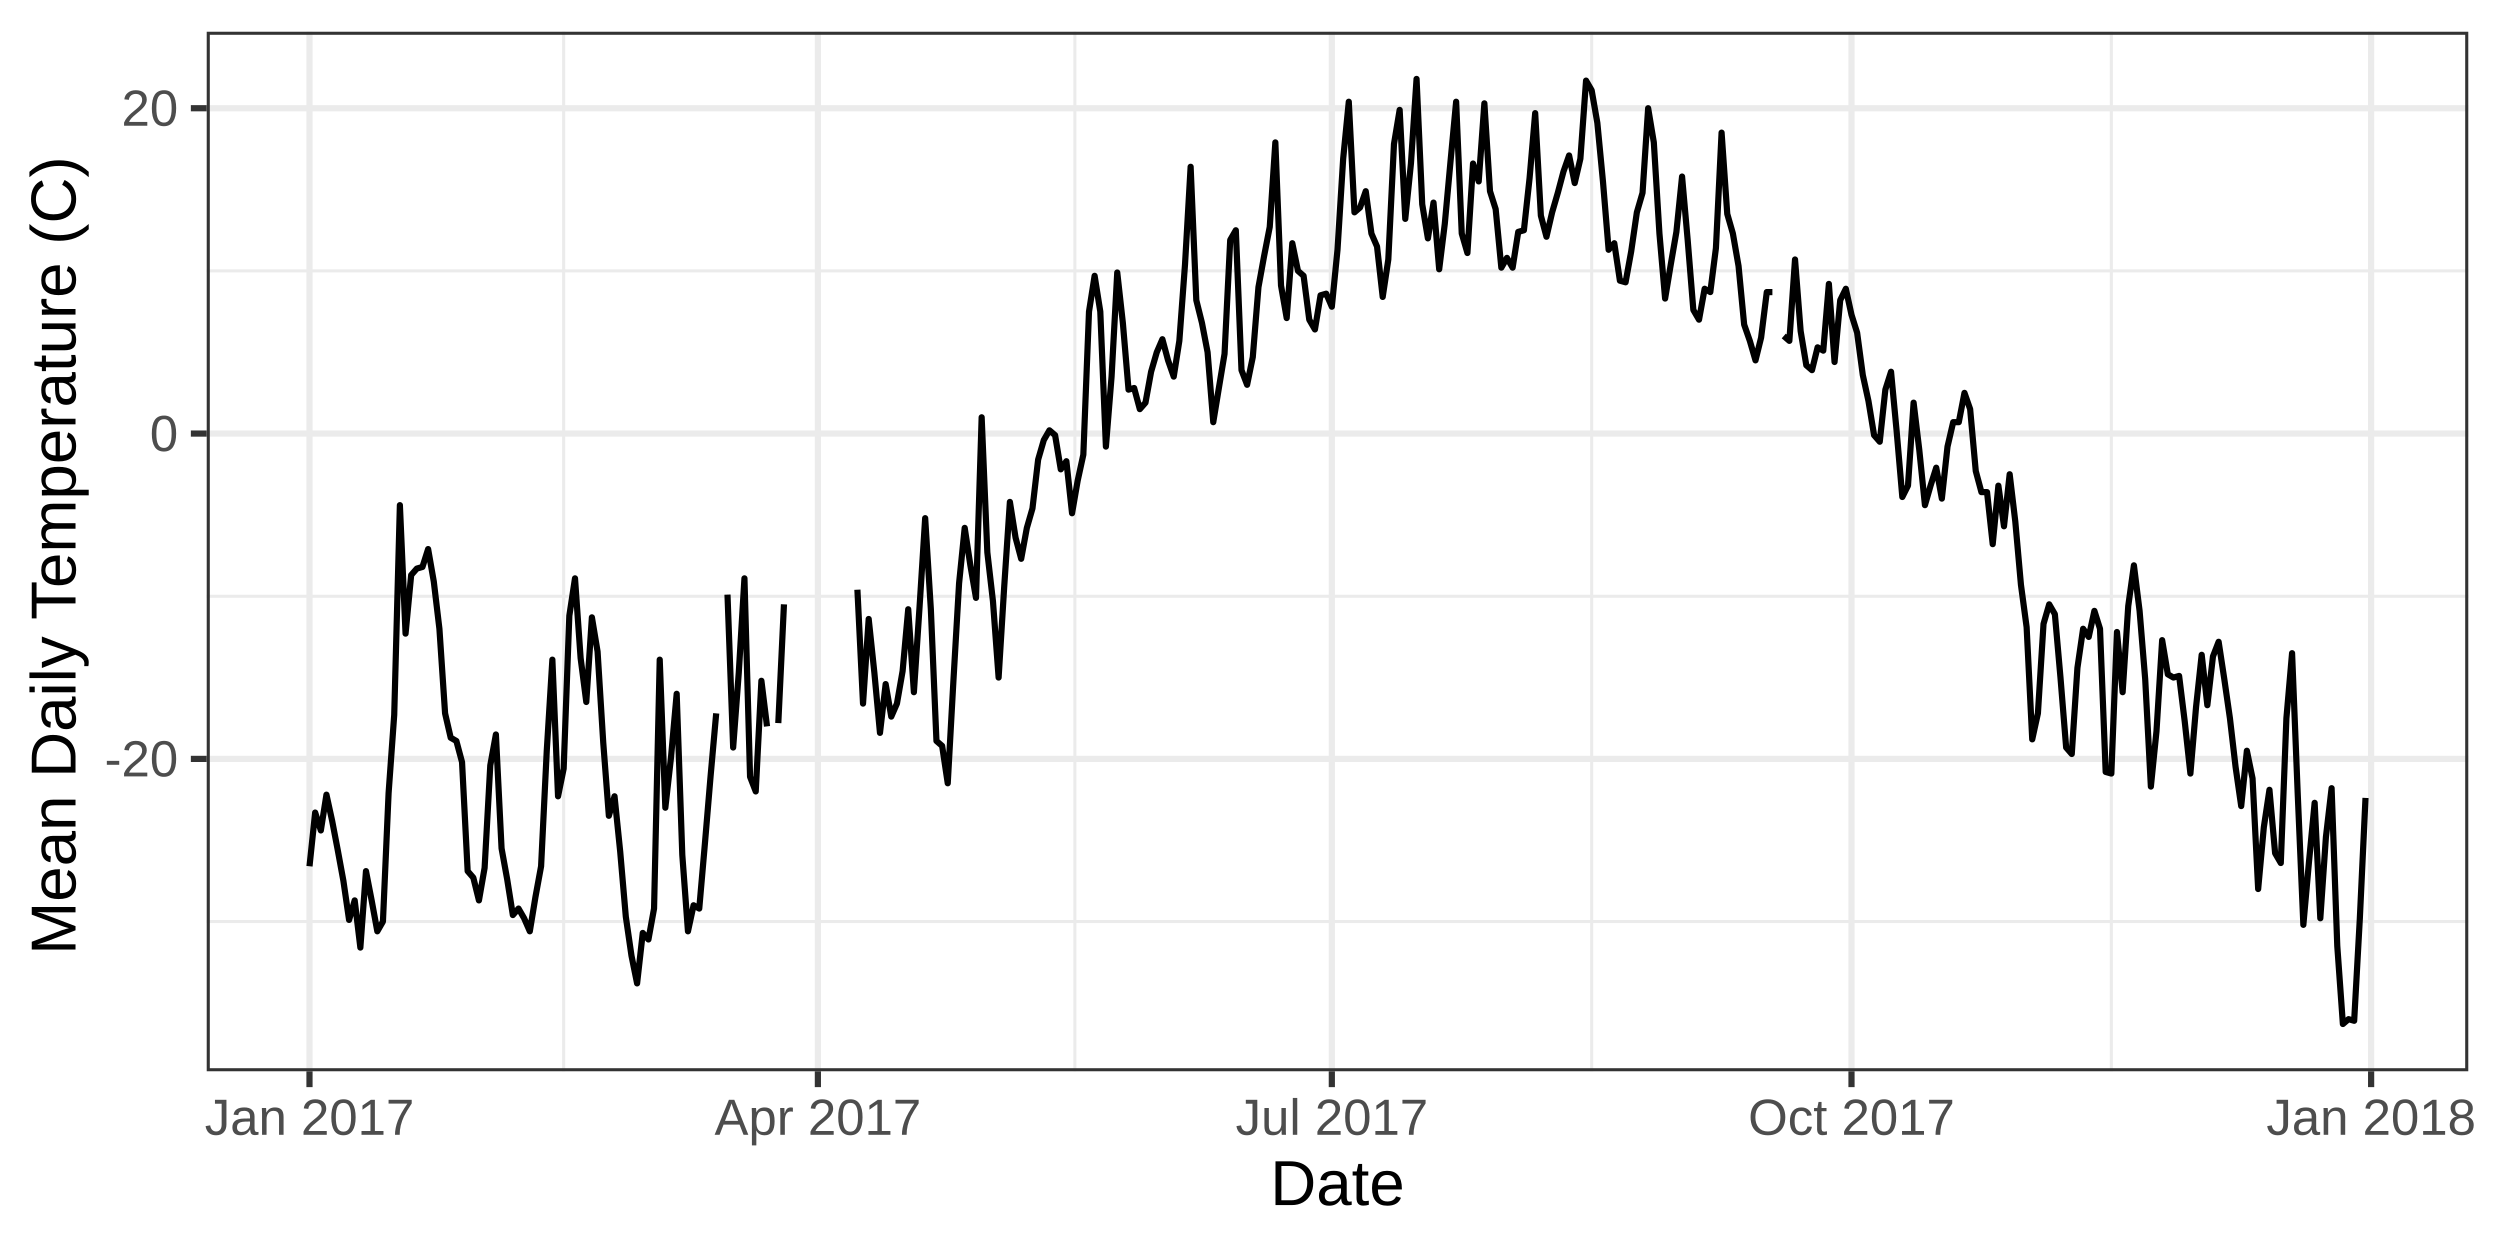
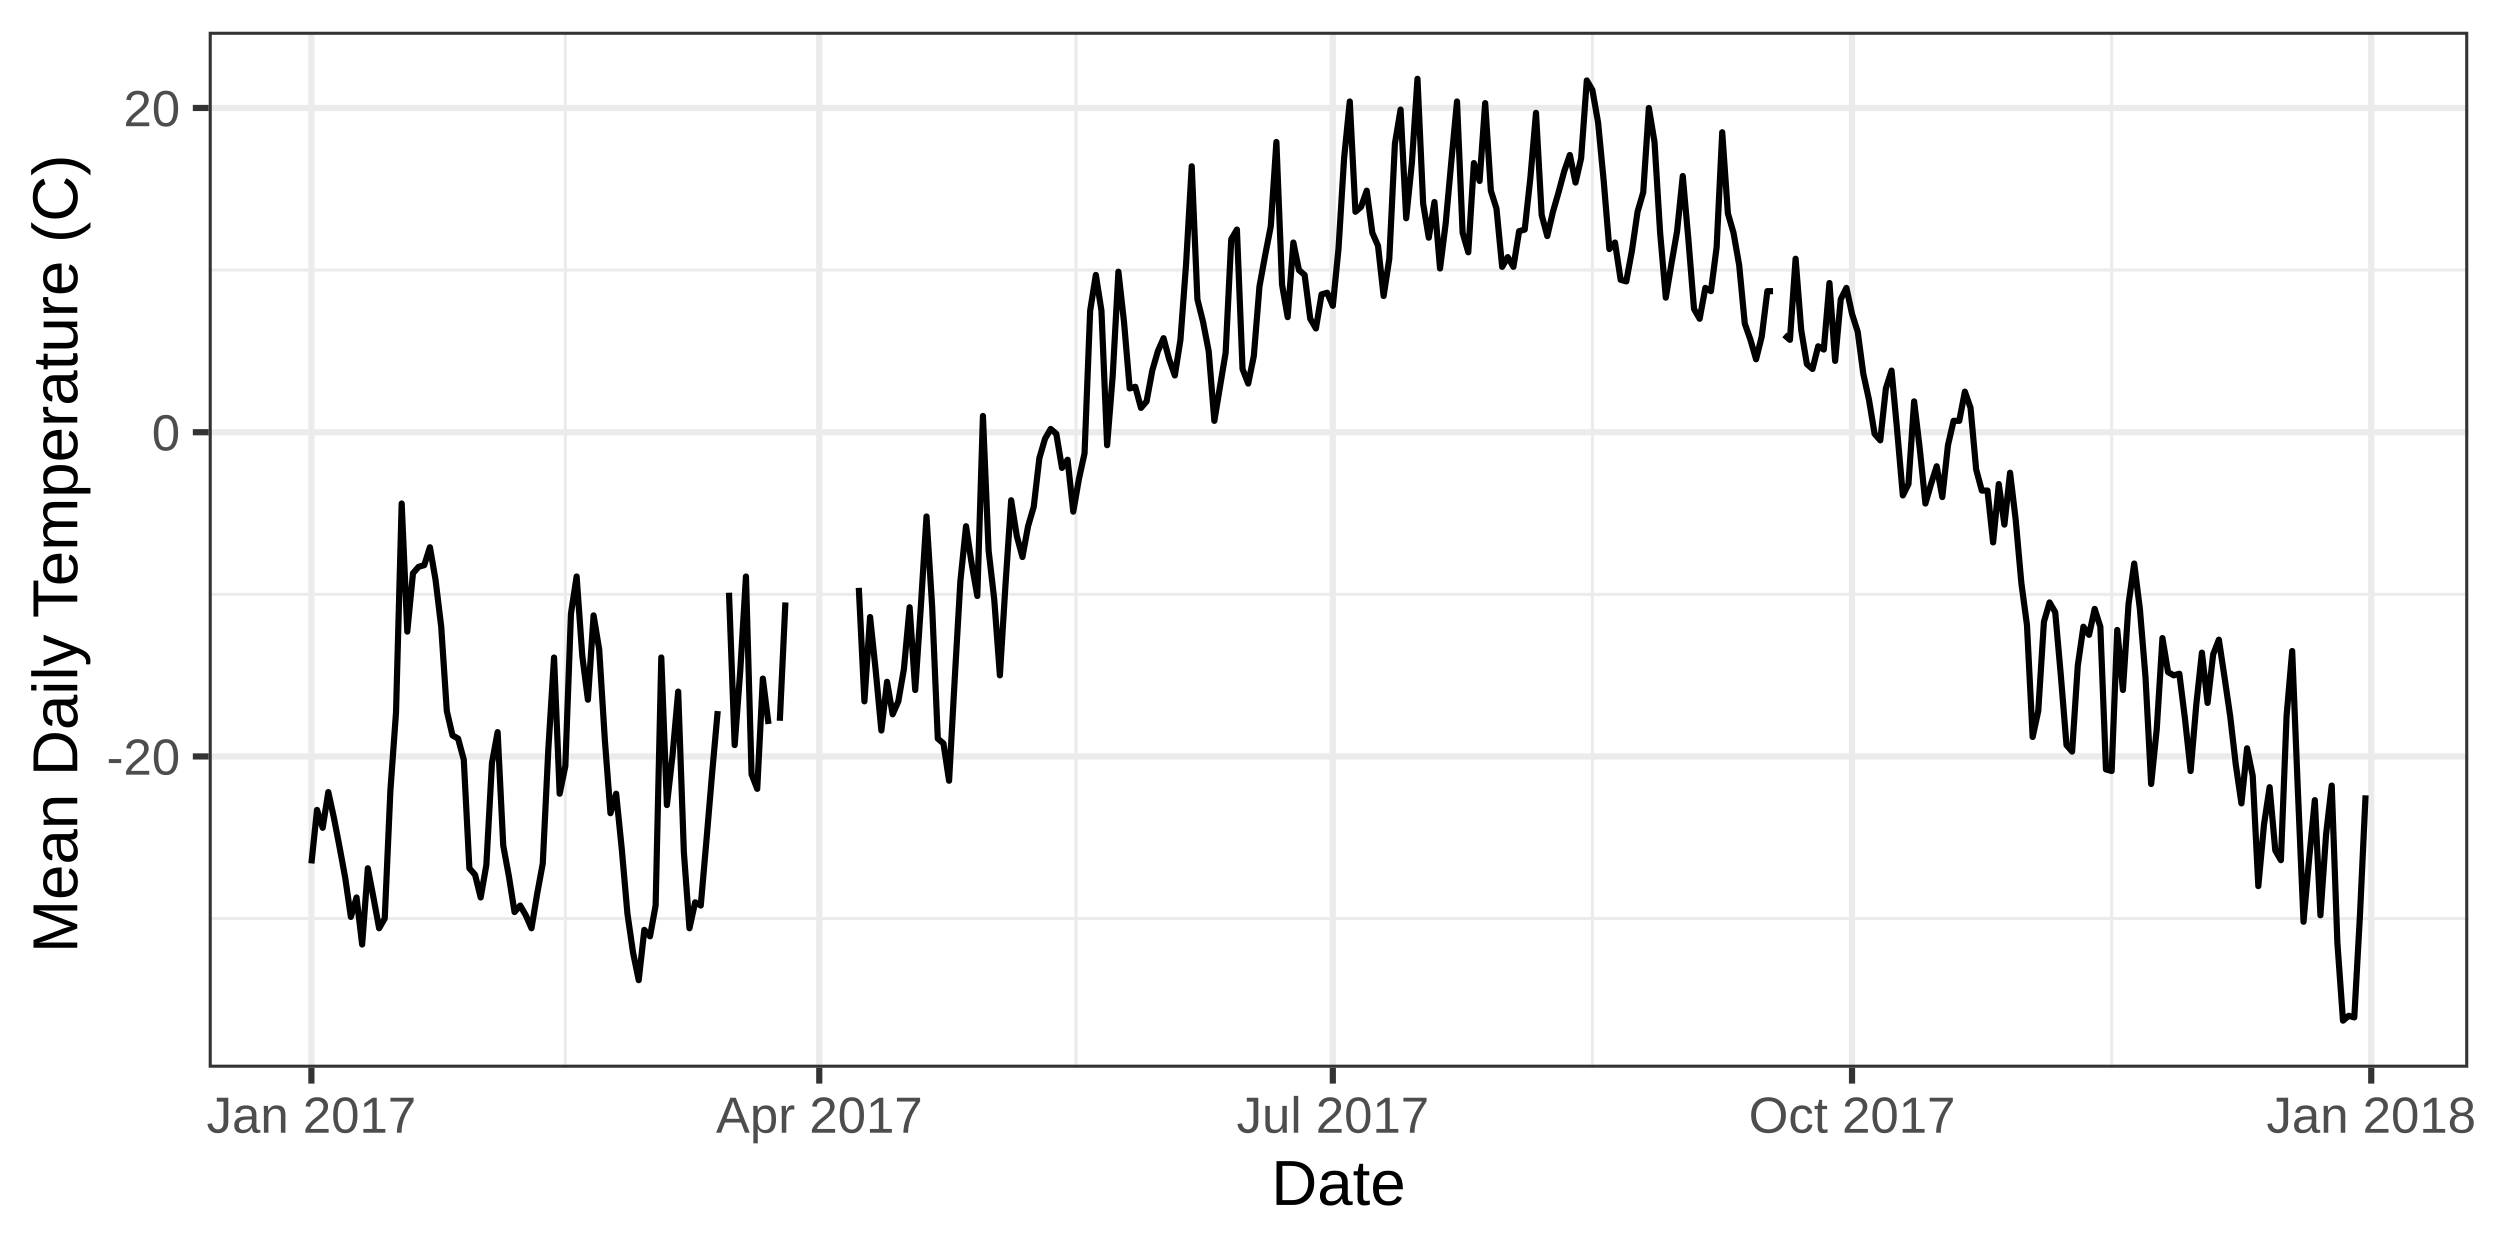
<svg xmlns="http://www.w3.org/2000/svg" viewBox="0 0 432.00 216.00">
  <defs>
    <style type="text/css">
    line, polyline, polygon, path, rect, circle {
      fill: none;
      stroke: #000000;
      stroke-linecap: round;
      stroke-linejoin: round;
      stroke-miterlimit: 10.00;
    }
  </style>
  </defs>
  <rect width="100%" height="100%" style="stroke: none; fill: #FFFFFF;" />
-   <rect x="0.00" y="0.00" width="432.00" height="216.00" style="stroke-width: 1.07; stroke: #FFFFFF; fill: #FFFFFF;" />
+   <rect x="0.00" y="0" width="432.00" height="216.00" style="stroke-width: 1.07; stroke: #FFFFFF; fill: #FFFFFF;" />
  <defs>
-     <clipPath id="cpMzUuNzJ8NDI2LjUyfDE4NS4xMnw1LjQ4">
-       <rect x="35.72" y="5.48" width="390.80" height="179.64" />
+     <clipPath id="cpMzYuMDZ8NDI2LjUyfDE4NC41MXw1LjQ4">
+       <rect x="36.06" y="5.48" width="390.46" height="179.03" />
    </clipPath>
  </defs>
-   <rect x="35.72" y="5.48" width="390.80" height="179.64" style="stroke-width: 1.07; stroke: none; fill: #FFFFFF;" clip-path="url(#cpMzUuNzJ8NDI2LjUyfDE4NS4xMnw1LjQ4)" />
-   <polyline points="35.72,159.24 426.52,159.24 " style="stroke-width: 0.53; stroke: #EBEBEB; stroke-linecap: butt;" clip-path="url(#cpMzUuNzJ8NDI2LjUyfDE4NS4xMnw1LjQ4)" />
-   <polyline points="35.72,103.03 426.52,103.03 " style="stroke-width: 0.53; stroke: #EBEBEB; stroke-linecap: butt;" clip-path="url(#cpMzUuNzJ8NDI2LjUyfDE4NS4xMnw1LjQ4)" />
-   <polyline points="35.72,46.81 426.52,46.81 " style="stroke-width: 0.53; stroke: #EBEBEB; stroke-linecap: butt;" clip-path="url(#cpMzUuNzJ8NDI2LjUyfDE4NS4xMnw1LjQ4)" />
-   <polyline points="97.40,185.12 97.40,5.48 " style="stroke-width: 0.53; stroke: #EBEBEB; stroke-linecap: butt;" clip-path="url(#cpMzUuNzJ8NDI2LjUyfDE4NS4xMnw1LjQ4)" />
-   <polyline points="185.74,185.12 185.74,5.48 " style="stroke-width: 0.53; stroke: #EBEBEB; stroke-linecap: butt;" clip-path="url(#cpMzUuNzJ8NDI2LjUyfDE4NS4xMnw1LjQ4)" />
-   <polyline points="275.04,185.12 275.04,5.48 " style="stroke-width: 0.53; stroke: #EBEBEB; stroke-linecap: butt;" clip-path="url(#cpMzUuNzJ8NDI2LjUyfDE4NS4xMnw1LjQ4)" />
-   <polyline points="364.84,185.12 364.84,5.48 " style="stroke-width: 0.53; stroke: #EBEBEB; stroke-linecap: butt;" clip-path="url(#cpMzUuNzJ8NDI2LjUyfDE4NS4xMnw1LjQ4)" />
-   <polyline points="35.72,131.14 426.52,131.14 " style="stroke-width: 1.07; stroke: #EBEBEB; stroke-linecap: butt;" clip-path="url(#cpMzUuNzJ8NDI2LjUyfDE4NS4xMnw1LjQ4)" />
-   <polyline points="35.72,74.92 426.52,74.92 " style="stroke-width: 1.07; stroke: #EBEBEB; stroke-linecap: butt;" clip-path="url(#cpMzUuNzJ8NDI2LjUyfDE4NS4xMnw1LjQ4)" />
-   <polyline points="35.72,18.70 426.52,18.70 " style="stroke-width: 1.07; stroke: #EBEBEB; stroke-linecap: butt;" clip-path="url(#cpMzUuNzJ8NDI2LjUyfDE4NS4xMnw1LjQ4)" />
-   <polyline points="53.48,185.12 53.48,5.48 " style="stroke-width: 1.07; stroke: #EBEBEB; stroke-linecap: butt;" clip-path="url(#cpMzUuNzJ8NDI2LjUyfDE4NS4xMnw1LjQ4)" />
-   <polyline points="141.33,185.12 141.33,5.48 " style="stroke-width: 1.07; stroke: #EBEBEB; stroke-linecap: butt;" clip-path="url(#cpMzUuNzJ8NDI2LjUyfDE4NS4xMnw1LjQ4)" />
-   <polyline points="230.14,185.12 230.14,5.48 " style="stroke-width: 1.07; stroke: #EBEBEB; stroke-linecap: butt;" clip-path="url(#cpMzUuNzJ8NDI2LjUyfDE4NS4xMnw1LjQ4)" />
-   <polyline points="319.94,185.12 319.94,5.48 " style="stroke-width: 1.07; stroke: #EBEBEB; stroke-linecap: butt;" clip-path="url(#cpMzUuNzJ8NDI2LjUyfDE4NS4xMnw1LjQ4)" />
-   <polyline points="409.73,185.12 409.73,5.48 " style="stroke-width: 1.07; stroke: #EBEBEB; stroke-linecap: butt;" clip-path="url(#cpMzUuNzJ8NDI2LjUyfDE4NS4xMnw1LjQ4)" />
-   <polyline points="53.48,149.69 54.46,140.41 55.44,143.50 56.41,137.32 57.39,141.82 58.36,146.88 59.34,152.22 60.32,158.96 61.29,155.59 62.27,163.74 63.24,150.53 64.22,155.59 65.20,160.93 66.17,159.24 67.15,137.04 68.12,123.55 69.10,87.29 70.08,109.49 71.05,99.37 72.03,98.25 73.00,97.97 73.98,94.88 74.96,100.50 75.93,108.65 76.91,123.27 77.88,127.48 78.86,128.04 79.84,131.70 80.81,150.53 81.79,151.66 82.76,155.59 83.74,149.97 84.72,132.26 85.69,126.92 86.67,146.60 87.64,151.94 88.62,158.12 89.60,157.00 90.57,158.68 91.55,160.93 92.52,155.03 93.50,149.69 94.48,129.73 95.45,113.99 96.43,137.60 97.40,132.82 98.38,106.40 99.36,99.94 100.33,113.71 101.31,121.30 102.28,106.68 103.26,112.59 104.24,128.33 105.21,140.97 106.19,137.60 107.17,147.16 108.14,158.40 109.12,165.15 110.09,169.93 111.07,161.21 112.05,162.34 113.02,157.00 114.00,113.99 114.97,139.57 115.95,130.86 116.93,119.89 117.90,147.72 118.88,160.93 119.85,156.43 120.83,157.00 121.81,145.75 122.78,134.23 123.76,123.27 " style="stroke-width: 1.07; stroke-linecap: butt;" clip-path="url(#cpMzUuNzJ8NDI2LjUyfDE4NS4xMnw1LjQ4)" />
-   <polyline points="125.71,102.75 126.69,129.17 127.66,116.24 128.64,99.94 129.61,134.23 130.59,136.76 131.57,117.64 132.54,125.52 " style="stroke-width: 1.07; stroke-linecap: butt;" clip-path="url(#cpMzUuNzJ8NDI2LjUyfDE4NS4xMnw1LjQ4)" />
-   <polyline points="134.49,124.95 135.47,104.43 " style="stroke-width: 1.07; stroke-linecap: butt;" clip-path="url(#cpMzUuNzJ8NDI2LjUyfDE4NS4xMnw1LjQ4)" />
-   <polyline points="148.16,101.90 149.13,121.58 150.11,106.96 151.09,116.24 152.06,126.64 153.04,118.21 154.01,123.83 154.99,121.58 155.97,115.96 156.94,105.28 157.92,119.61 158.89,105.00 159.87,89.54 160.85,105.28 161.82,128.04 162.80,128.89 163.77,135.35 164.75,117.64 165.73,100.78 166.70,91.22 167.68,97.69 168.65,103.31 169.63,72.11 170.61,95.44 171.58,103.87 172.56,117.08 173.53,101.34 174.51,86.73 175.49,92.91 176.46,96.56 177.44,91.22 178.41,87.85 179.39,79.42 180.37,76.04 181.34,74.36 182.32,75.20 183.30,81.10 184.27,79.70 185.25,88.69 186.22,83.07 187.20,78.57 188.18,53.84 189.15,47.66 190.13,53.84 191.10,77.17 192.08,65.08 193.06,47.09 194.03,55.81 195.01,67.33 195.98,67.05 196.96,70.70 197.94,69.58 198.91,64.24 199.89,60.87 200.86,58.62 201.84,62.27 202.82,65.08 203.79,58.90 204.77,45.69 205.74,28.82 206.72,51.87 207.70,55.81 208.67,60.87 209.65,72.95 210.62,67.05 211.60,61.15 212.58,41.47 213.55,39.79 214.53,63.96 215.50,66.49 216.48,61.71 217.46,49.62 218.43,44.28 219.41,39.22 220.38,24.61 221.36,49.34 222.34,54.96 223.31,42.03 224.29,46.81 225.26,47.66 226.24,55.24 227.22,56.93 228.19,51.03 229.17,50.75 230.14,53.00 231.12,43.16 232.10,27.42 233.07,17.58 234.05,36.69 235.02,35.85 236.00,33.04 236.98,40.35 237.95,42.60 238.93,51.31 239.90,44.84 240.88,24.89 241.86,18.99 242.83,37.82 243.81,28.26 244.78,13.64 245.76,35.29 246.74,41.19 247.71,35.01 248.69,46.53 249.66,38.66 250.64,27.98 251.62,17.58 252.59,40.35 253.57,43.72 254.54,28.26 255.52,31.35 256.50,17.86 257.47,33.04 258.45,36.13 259.43,46.25 260.40,44.56 261.38,46.25 262.35,40.07 263.33,39.79 264.31,30.79 265.28,19.55 266.26,37.26 267.23,40.91 268.21,36.69 269.19,33.32 270.16,29.67 271.14,26.86 272.11,31.63 273.09,27.42 274.07,13.93 275.04,15.61 276.02,21.23 276.99,31.35 277.97,43.16 278.95,42.03 279.92,48.50 280.90,48.78 281.87,43.44 282.85,36.69 283.83,33.32 284.80,18.70 285.78,24.61 286.75,40.35 287.73,51.59 288.71,45.69 289.68,40.07 290.66,30.51 291.63,41.47 292.61,53.56 293.59,55.24 294.56,49.90 295.54,50.47 296.51,42.88 297.49,22.92 298.47,36.97 299.44,40.35 300.42,45.97 301.39,56.09 302.37,58.90 303.35,62.27 304.32,58.34 305.30,50.47 306.27,50.47 " style="stroke-width: 1.07; stroke-linecap: butt;" clip-path="url(#cpMzUuNzJ8NDI2LjUyfDE4NS4xMnw1LjQ4)" />
-   <polyline points="308.23,58.06 309.20,58.90 310.18,44.84 311.15,57.21 312.13,63.12 313.11,63.96 314.08,60.02 315.06,60.59 316.03,49.06 317.01,62.55 317.99,51.87 318.96,49.90 319.94,54.40 320.91,57.49 321.89,64.80 322.87,69.30 323.84,75.20 324.82,76.33 325.79,67.33 326.77,64.24 327.75,74.64 328.72,85.88 329.70,83.92 330.67,69.58 331.65,77.73 332.63,87.29 333.60,83.92 334.58,80.82 335.55,86.16 336.53,77.17 337.51,72.95 338.48,72.95 339.46,67.89 340.44,70.70 341.41,81.39 342.39,85.04 343.36,85.04 344.34,94.03 345.32,83.92 346.29,90.94 347.27,81.95 348.24,90.10 349.22,101.06 350.20,108.37 351.17,127.76 352.15,123.27 353.12,107.81 354.10,104.43 355.08,106.12 356.05,117.08 357.03,129.17 358.00,130.29 358.98,115.40 359.96,108.65 360.93,110.06 361.91,105.56 362.88,108.65 363.86,133.39 364.84,133.67 365.81,109.21 366.79,119.61 367.76,104.72 368.74,97.69 369.72,105.56 370.69,117.36 371.67,135.92 372.64,126.36 373.62,110.62 374.60,116.52 375.57,117.08 376.55,116.80 377.52,124.67 378.50,133.67 379.48,122.14 380.45,113.15 381.43,121.86 382.40,113.43 383.38,110.90 384.36,117.36 385.33,124.11 386.31,132.54 387.28,139.29 388.26,129.73 389.24,134.51 390.21,153.62 391.19,142.94 392.16,136.48 393.14,147.44 394.12,149.13 395.09,124.11 396.07,112.87 397.04,137.04 398.02,159.81 399.00,148.84 399.97,138.73 400.95,158.68 401.92,144.63 402.90,136.20 403.88,163.46 404.85,176.95 405.83,176.11 406.80,176.39 407.78,158.68 408.76,137.88 " style="stroke-width: 1.07; stroke-linecap: butt;" clip-path="url(#cpMzUuNzJ8NDI2LjUyfDE4NS4xMnw1LjQ4)" />
-   <rect x="35.72" y="5.48" width="390.80" height="179.64" style="stroke-width: 1.07; stroke: #333333;" clip-path="url(#cpMzUuNzJ8NDI2LjUyfDE4NS4xMnw1LjQ4)" />
+   <rect x="36.06" y="5.48" width="390.46" height="179.03" style="stroke-width: 1.07; stroke: none; fill: #FFFFFF;" clip-path="url(#cpMzYuMDZ8NDI2LjUyfDE4NC41MXw1LjQ4)" />
+   <polyline points="36.06,158.72 426.52,158.72 " style="stroke-width: 0.53; stroke: #EBEBEB; stroke-linecap: butt;" clip-path="url(#cpMzYuMDZ8NDI2LjUyfDE4NC41MXw1LjQ4)" />
+   <polyline points="36.06,102.70 426.52,102.70 " style="stroke-width: 0.53; stroke: #EBEBEB; stroke-linecap: butt;" clip-path="url(#cpMzYuMDZ8NDI2LjUyfDE4NC41MXw1LjQ4)" />
+   <polyline points="36.06,46.67 426.52,46.67 " style="stroke-width: 0.53; stroke: #EBEBEB; stroke-linecap: butt;" clip-path="url(#cpMzYuMDZ8NDI2LjUyfDE4NC41MXw1LjQ4)" />
+   <polyline points="97.69,184.51 97.69,5.48 " style="stroke-width: 0.53; stroke: #EBEBEB; stroke-linecap: butt;" clip-path="url(#cpMzYuMDZ8NDI2LjUyfDE4NC41MXw1LjQ4)" />
+   <polyline points="185.94,184.51 185.94,5.48 " style="stroke-width: 0.53; stroke: #EBEBEB; stroke-linecap: butt;" clip-path="url(#cpMzYuMDZ8NDI2LjUyfDE4NC41MXw1LjQ4)" />
+   <polyline points="275.17,184.51 275.17,5.48 " style="stroke-width: 0.53; stroke: #EBEBEB; stroke-linecap: butt;" clip-path="url(#cpMzYuMDZ8NDI2LjUyfDE4NC41MXw1LjQ4)" />
+   <polyline points="364.89,184.51 364.89,5.48 " style="stroke-width: 0.53; stroke: #EBEBEB; stroke-linecap: butt;" clip-path="url(#cpMzYuMDZ8NDI2LjUyfDE4NC41MXw1LjQ4)" />
+   <polyline points="36.06,130.71 426.52,130.71 " style="stroke-width: 1.07; stroke: #EBEBEB; stroke-linecap: butt;" clip-path="url(#cpMzYuMDZ8NDI2LjUyfDE4NC41MXw1LjQ4)" />
+   <polyline points="36.06,74.69 426.52,74.69 " style="stroke-width: 1.07; stroke: #EBEBEB; stroke-linecap: butt;" clip-path="url(#cpMzYuMDZ8NDI2LjUyfDE4NC41MXw1LjQ4)" />
+   <polyline points="36.06,18.66 426.52,18.66 " style="stroke-width: 1.07; stroke: #EBEBEB; stroke-linecap: butt;" clip-path="url(#cpMzYuMDZ8NDI2LjUyfDE4NC41MXw1LjQ4)" />
+   <polyline points="53.81,184.51 53.81,5.48 " style="stroke-width: 1.07; stroke: #EBEBEB; stroke-linecap: butt;" clip-path="url(#cpMzYuMDZ8NDI2LjUyfDE4NC41MXw1LjQ4)" />
+   <polyline points="141.57,184.51 141.57,5.48 " style="stroke-width: 1.07; stroke: #EBEBEB; stroke-linecap: butt;" clip-path="url(#cpMzYuMDZ8NDI2LjUyfDE4NC41MXw1LjQ4)" />
+   <polyline points="230.31,184.51 230.31,5.48 " style="stroke-width: 1.07; stroke: #EBEBEB; stroke-linecap: butt;" clip-path="url(#cpMzYuMDZ8NDI2LjUyfDE4NC41MXw1LjQ4)" />
+   <polyline points="320.03,184.51 320.03,5.48 " style="stroke-width: 1.07; stroke: #EBEBEB; stroke-linecap: butt;" clip-path="url(#cpMzYuMDZ8NDI2LjUyfDE4NC41MXw1LjQ4)" />
+   <polyline points="409.75,184.51 409.75,5.48 " style="stroke-width: 1.07; stroke: #EBEBEB; stroke-linecap: butt;" clip-path="url(#cpMzYuMDZ8NDI2LjUyfDE4NC41MXw1LjQ4)" />
+   <polyline points="53.81,149.20 54.78,139.95 55.76,143.04 56.73,136.87 57.71,141.36 58.68,146.40 59.66,151.72 60.63,158.44 61.61,155.08 62.58,163.21 63.56,150.04 64.53,155.08 65.51,160.40 66.48,158.72 67.46,136.59 68.43,123.15 69.41,87.01 70.38,109.14 71.36,99.06 72.34,97.94 73.31,97.66 74.29,94.57 75.26,100.18 76.24,108.30 77.21,122.87 78.19,127.07 79.16,127.63 80.14,131.27 81.11,150.04 82.09,151.16 83.06,155.08 84.04,149.48 85.01,131.83 85.99,126.51 86.96,146.12 87.94,151.44 88.91,157.60 89.89,156.48 90.86,158.16 91.84,160.40 92.81,154.52 93.79,149.20 94.76,129.31 95.74,113.62 96.71,137.15 97.69,132.39 98.66,106.06 99.64,99.62 100.62,113.34 101.59,120.91 102.57,106.34 103.54,112.22 104.52,127.91 105.49,140.52 106.47,137.15 107.44,146.68 108.42,157.88 109.39,164.61 110.37,169.37 111.34,160.68 112.32,161.80 113.29,156.48 114.27,113.62 115.24,139.11 116.22,130.43 117.19,119.51 118.17,147.24 119.14,160.40 120.12,155.92 121.09,156.48 122.07,145.28 123.04,133.79 124.02,122.87 " style="stroke-width: 1.07; stroke-linecap: butt;" clip-path="url(#cpMzYuMDZ8NDI2LjUyfDE4NC41MXw1LjQ4)" />
+   <polyline points="125.97,102.42 126.95,128.75 127.92,115.86 128.90,99.62 129.87,133.79 130.85,136.31 131.82,117.26 132.80,125.11 " style="stroke-width: 1.07; stroke-linecap: butt;" clip-path="url(#cpMzYuMDZ8NDI2LjUyfDE4NC41MXw1LjQ4)" />
+   <polyline points="134.75,124.55 135.72,104.10 " style="stroke-width: 1.07; stroke-linecap: butt;" clip-path="url(#cpMzYuMDZ8NDI2LjUyfDE4NC41MXw1LjQ4)" />
+   <polyline points="148.40,101.58 149.37,121.19 150.35,106.62 151.32,115.86 152.30,126.23 153.28,117.82 154.25,123.43 155.23,121.19 156.20,115.58 157.18,104.94 158.15,119.23 159.13,104.66 160.10,89.25 161.08,104.94 162.05,127.63 163.03,128.47 164.00,134.91 164.98,117.26 165.95,100.46 166.93,90.93 167.90,97.38 168.88,102.98 169.85,71.88 170.83,95.13 171.80,103.54 172.78,116.70 173.75,101.02 174.73,86.45 175.70,92.61 176.68,96.25 177.65,90.93 178.63,87.57 179.60,79.17 180.58,75.81 181.56,74.12 182.53,74.97 183.51,80.85 184.48,79.45 185.46,88.41 186.43,82.81 187.41,78.33 188.38,53.68 189.36,47.51 190.33,53.68 191.31,76.93 192.28,64.88 193.26,46.95 194.23,55.64 195.21,67.12 196.18,66.84 197.16,70.48 198.13,69.36 199.11,64.04 200.08,60.68 201.06,58.44 202.03,62.08 203.01,64.88 203.98,58.72 204.96,45.55 205.93,28.74 206.91,51.71 207.89,55.64 208.86,60.68 209.84,72.72 210.81,66.84 211.79,60.96 212.76,41.35 213.74,39.67 214.71,63.76 215.69,66.28 216.66,61.52 217.64,49.47 218.61,44.15 219.59,39.11 220.56,24.54 221.54,49.19 222.51,54.80 223.49,41.91 224.46,46.67 225.44,47.51 226.41,55.08 227.39,56.76 228.36,50.87 229.34,50.59 230.31,52.84 231.29,43.03 232.26,27.34 233.24,17.54 234.22,36.59 235.19,35.75 236.17,32.95 237.14,40.23 238.12,42.47 239.09,51.15 240.07,44.71 241.04,24.82 242.02,18.94 242.99,37.71 243.97,28.18 244.94,13.62 245.92,35.19 246.89,41.07 247.87,34.91 248.84,46.39 249.82,38.55 250.79,27.90 251.77,17.54 252.74,40.23 253.72,43.59 254.69,28.18 255.67,31.27 256.64,17.82 257.62,32.95 258.59,36.03 259.57,46.11 260.54,44.43 261.52,46.11 262.50,39.95 263.47,39.67 264.45,30.70 265.42,19.50 266.40,37.15 267.37,40.79 268.35,36.59 269.32,33.23 270.30,29.58 271.27,26.78 272.25,31.55 273.22,27.34 274.20,13.90 275.17,15.58 276.15,21.18 277.12,31.27 278.10,43.03 279.07,41.91 280.05,48.35 281.02,48.63 282.00,43.31 282.97,36.59 283.95,33.23 284.92,18.66 285.90,24.54 286.87,40.23 287.85,51.43 288.83,45.55 289.80,39.95 290.78,30.42 291.75,41.35 292.73,53.40 293.70,55.08 294.68,49.75 295.65,50.31 296.63,42.75 297.60,22.86 298.58,36.87 299.55,40.23 300.53,45.83 301.50,55.92 302.48,58.72 303.45,62.08 304.43,58.16 305.40,50.31 306.38,50.31 " style="stroke-width: 1.07; stroke-linecap: butt;" clip-path="url(#cpMzYuMDZ8NDI2LjUyfDE4NC41MXw1LjQ4)" />
+   <polyline points="308.33,57.88 309.30,58.72 310.28,44.71 311.25,57.04 312.23,62.92 313.20,63.76 314.18,59.84 315.15,60.40 316.13,48.91 317.11,62.36 318.08,51.71 319.06,49.75 320.03,54.24 321.01,57.32 321.98,64.60 322.96,69.08 323.93,74.97 324.91,76.09 325.88,67.12 326.86,64.04 327.83,74.40 328.81,85.61 329.78,83.65 330.76,69.36 331.73,77.49 332.71,87.01 333.68,83.65 334.66,80.57 335.63,85.89 336.61,76.93 337.58,72.72 338.56,72.72 339.53,67.68 340.51,70.48 341.48,81.13 342.46,84.77 343.44,84.77 344.41,93.73 345.39,83.65 346.36,90.65 347.34,81.69 348.31,89.81 349.29,100.74 350.26,108.02 351.24,127.35 352.21,122.87 353.19,107.46 354.16,104.10 355.14,105.78 356.11,116.70 357.09,128.75 358.06,129.87 359.04,115.02 360.01,108.30 360.99,109.70 361.96,105.22 362.94,108.30 363.91,132.95 364.89,133.23 365.86,108.86 366.84,119.23 367.81,104.38 368.79,97.38 369.77,105.22 370.74,116.98 371.72,135.47 372.69,125.95 373.67,110.26 374.64,116.14 375.62,116.70 376.59,116.42 377.57,124.27 378.54,133.23 379.52,121.75 380.49,112.78 381.47,121.47 382.44,113.06 383.42,110.54 384.39,116.98 385.37,123.71 386.34,132.11 387.32,138.83 388.29,129.31 389.27,134.07 390.24,153.12 391.22,142.48 392.19,136.03 393.17,146.96 394.14,148.64 395.12,123.71 396.09,112.50 397.07,136.59 398.05,159.28 399.02,148.36 400.00,138.27 400.97,158.16 401.95,144.16 402.92,135.75 403.90,162.93 404.87,176.37 405.85,175.53 406.82,175.81 407.80,158.16 408.77,137.43 " style="stroke-width: 1.07; stroke-linecap: butt;" clip-path="url(#cpMzYuMDZ8NDI2LjUyfDE4NC41MXw1LjQ4)" />
+   <rect x="36.06" y="5.48" width="390.46" height="179.03" style="stroke-width: 1.07; stroke: #333333;" clip-path="url(#cpMzYuMDZ8NDI2LjUyfDE4NC41MXw1LjQ4)" />
  <defs>
    <clipPath id="cpMC4wMHw0MzIuMDB8MjE2LjAwfDAuMDA=">
      <rect x="0.00" y="0.00" width="432.00" height="216.00" />
    </clipPath>
  </defs>
  <g clip-path="url(#cpMC4wMHw0MzIuMDB8MjE2LjAwfDAuMDA=)">
-     <text x="18.07" y="134.16" style="font-size: 8.80px; fill: #4D4D4D; font-family: Arimo;" textLength="12.72px" lengthAdjust="spacingAndGlyphs">-20</text>
+     <text x="18.41" y="133.86" style="font-size: 8.80px; fill: #4D4D4D; font-family: Arial;" textLength="12.72px" lengthAdjust="spacingAndGlyphs">-20</text>
  </g>
  <g clip-path="url(#cpMC4wMHw0MzIuMDB8MjE2LjAwfDAuMDA=)">
-     <text x="25.89" y="77.95" style="font-size: 8.80px; fill: #4D4D4D; font-family: Arimo;" textLength="4.89px" lengthAdjust="spacingAndGlyphs">0</text>
+     <text x="26.23" y="77.83" style="font-size: 8.80px; fill: #4D4D4D; font-family: Arial;" textLength="4.89px" lengthAdjust="spacingAndGlyphs">0</text>
  </g>
  <g clip-path="url(#cpMC4wMHw0MzIuMDB8MjE2LjAwfDAuMDA=)">
-     <text x="21.00" y="21.73" style="font-size: 8.80px; fill: #4D4D4D; font-family: Arimo;" textLength="9.79px" lengthAdjust="spacingAndGlyphs">20</text>
+     <text x="21.34" y="21.81" style="font-size: 8.80px; fill: #4D4D4D; font-family: Arial;" textLength="9.79px" lengthAdjust="spacingAndGlyphs">20</text>
  </g>
-   <polyline points="32.98,131.14 35.72,131.14 " style="stroke-width: 1.07; stroke: #333333; stroke-linecap: butt;" clip-path="url(#cpMC4wMHw0MzIuMDB8MjE2LjAwfDAuMDA=)" />
-   <polyline points="32.98,74.92 35.72,74.92 " style="stroke-width: 1.07; stroke: #333333; stroke-linecap: butt;" clip-path="url(#cpMC4wMHw0MzIuMDB8MjE2LjAwfDAuMDA=)" />
-   <polyline points="32.98,18.70 35.72,18.70 " style="stroke-width: 1.07; stroke: #333333; stroke-linecap: butt;" clip-path="url(#cpMC4wMHw0MzIuMDB8MjE2LjAwfDAuMDA=)" />
-   <polyline points="53.48,187.86 53.48,185.12 " style="stroke-width: 1.07; stroke: #333333; stroke-linecap: butt;" clip-path="url(#cpMC4wMHw0MzIuMDB8MjE2LjAwfDAuMDA=)" />
-   <polyline points="141.33,187.86 141.33,185.12 " style="stroke-width: 1.07; stroke: #333333; stroke-linecap: butt;" clip-path="url(#cpMC4wMHw0MzIuMDB8MjE2LjAwfDAuMDA=)" />
-   <polyline points="230.14,187.86 230.14,185.12 " style="stroke-width: 1.07; stroke: #333333; stroke-linecap: butt;" clip-path="url(#cpMC4wMHw0MzIuMDB8MjE2LjAwfDAuMDA=)" />
-   <polyline points="319.94,187.86 319.94,185.12 " style="stroke-width: 1.07; stroke: #333333; stroke-linecap: butt;" clip-path="url(#cpMC4wMHw0MzIuMDB8MjE2LjAwfDAuMDA=)" />
-   <polyline points="409.73,187.86 409.73,185.12 " style="stroke-width: 1.07; stroke: #333333; stroke-linecap: butt;" clip-path="url(#cpMC4wMHw0MzIuMDB8MjE2LjAwfDAuMDA=)" />
+   <polyline points="33.32,130.71 36.06,130.71 " style="stroke-width: 1.07; stroke: #333333; stroke-linecap: butt;" clip-path="url(#cpMC4wMHw0MzIuMDB8MjE2LjAwfDAuMDA=)" />
+   <polyline points="33.32,74.69 36.06,74.69 " style="stroke-width: 1.07; stroke: #333333; stroke-linecap: butt;" clip-path="url(#cpMC4wMHw0MzIuMDB8MjE2LjAwfDAuMDA=)" />
+   <polyline points="33.32,18.66 36.06,18.66 " style="stroke-width: 1.07; stroke: #333333; stroke-linecap: butt;" clip-path="url(#cpMC4wMHw0MzIuMDB8MjE2LjAwfDAuMDA=)" />
+   <polyline points="53.81,187.25 53.81,184.51 " style="stroke-width: 1.07; stroke: #333333; stroke-linecap: butt;" clip-path="url(#cpMC4wMHw0MzIuMDB8MjE2LjAwfDAuMDA=)" />
+   <polyline points="141.57,187.25 141.57,184.51 " style="stroke-width: 1.07; stroke: #333333; stroke-linecap: butt;" clip-path="url(#cpMC4wMHw0MzIuMDB8MjE2LjAwfDAuMDA=)" />
+   <polyline points="230.31,187.25 230.31,184.51 " style="stroke-width: 1.07; stroke: #333333; stroke-linecap: butt;" clip-path="url(#cpMC4wMHw0MzIuMDB8MjE2LjAwfDAuMDA=)" />
+   <polyline points="320.03,187.25 320.03,184.51 " style="stroke-width: 1.07; stroke: #333333; stroke-linecap: butt;" clip-path="url(#cpMC4wMHw0MzIuMDB8MjE2LjAwfDAuMDA=)" />
+   <polyline points="409.75,187.25 409.75,184.51 " style="stroke-width: 1.07; stroke: #333333; stroke-linecap: butt;" clip-path="url(#cpMC4wMHw0MzIuMDB8MjE2LjAwfDAuMDA=)" />
  <g clip-path="url(#cpMC4wMHw0MzIuMDB8MjE2LjAwfDAuMDA=)">
-     <text x="35.38" y="196.10" style="font-size: 8.80px; fill: #4D4D4D; font-family: Arimo;" textLength="36.21px" lengthAdjust="spacingAndGlyphs">Jan 2017</text>
+     <text x="35.70" y="195.74" style="font-size: 8.80px; fill: #4D4D4D; font-family: Arial;" textLength="36.21px" lengthAdjust="spacingAndGlyphs">Jan 2017</text>
  </g>
  <g clip-path="url(#cpMC4wMHw0MzIuMDB8MjE2LjAwfDAuMDA=)">
-     <text x="123.47" y="196.10" style="font-size: 8.80px; fill: #4D4D4D; font-family: Arimo;" textLength="35.72px" lengthAdjust="spacingAndGlyphs">Apr 2017</text>
+     <text x="123.72" y="195.74" style="font-size: 8.80px; fill: #4D4D4D; font-family: Arial;" textLength="35.72px" lengthAdjust="spacingAndGlyphs">Apr 2017</text>
  </g>
  <g clip-path="url(#cpMC4wMHw0MzIuMDB8MjE2LjAwfDAuMDA=)">
-     <text x="213.51" y="196.10" style="font-size: 8.80px; fill: #4D4D4D; font-family: Arimo;" textLength="33.27px" lengthAdjust="spacingAndGlyphs">Jul 2017</text>
+     <text x="213.68" y="195.74" style="font-size: 8.80px; fill: #4D4D4D; font-family: Arial;" textLength="33.27px" lengthAdjust="spacingAndGlyphs">Jul 2017</text>
  </g>
  <g clip-path="url(#cpMC4wMHw0MzIuMDB8MjE2LjAwfDAuMDA=)">
-     <text x="302.08" y="196.10" style="font-size: 8.80px; fill: #4D4D4D; font-family: Arimo;" textLength="35.71px" lengthAdjust="spacingAndGlyphs">Oct 2017</text>
+     <text x="302.18" y="195.74" style="font-size: 8.80px; fill: #4D4D4D; font-family: Arial;" textLength="35.71px" lengthAdjust="spacingAndGlyphs">Oct 2017</text>
  </g>
  <g clip-path="url(#cpMC4wMHw0MzIuMDB8MjE2LjAwfDAuMDA=)">
-     <text x="391.63" y="196.10" style="font-size: 8.80px; fill: #4D4D4D; font-family: Arimo;" textLength="36.21px" lengthAdjust="spacingAndGlyphs">Jan 2018</text>
+     <text x="391.64" y="195.74" style="font-size: 8.80px; fill: #4D4D4D; font-family: Arial;" textLength="36.21px" lengthAdjust="spacingAndGlyphs">Jan 2018</text>
  </g>
  <g clip-path="url(#cpMC4wMHw0MzIuMDB8MjE2LjAwfDAuMDA=)">
-     <text x="219.50" y="208.24" style="font-size: 11.00px; font-family: Arimo;" textLength="23.24px" lengthAdjust="spacingAndGlyphs">Date</text>
+     <text x="219.67" y="208.21" style="font-size: 11.00px; font-family: Arial;" textLength="23.24px" lengthAdjust="spacingAndGlyphs">Date</text>
  </g>
  <g clip-path="url(#cpMC4wMHw0MzIuMDB8MjE2LjAwfDAuMDA=)">
-     <text transform="translate(13.05,164.99) rotate(-90)" style="font-size: 11.00px; font-family: Arimo;" textLength="139.37px" lengthAdjust="spacingAndGlyphs">Mean Daily Temperature (C)</text>
+     <text transform="translate(13.35,164.68) rotate(-90)" style="font-size: 11.00px; font-family: Arial;" textLength="139.37px" lengthAdjust="spacingAndGlyphs">Mean Daily Temperature (C)</text>
  </g>
</svg>
